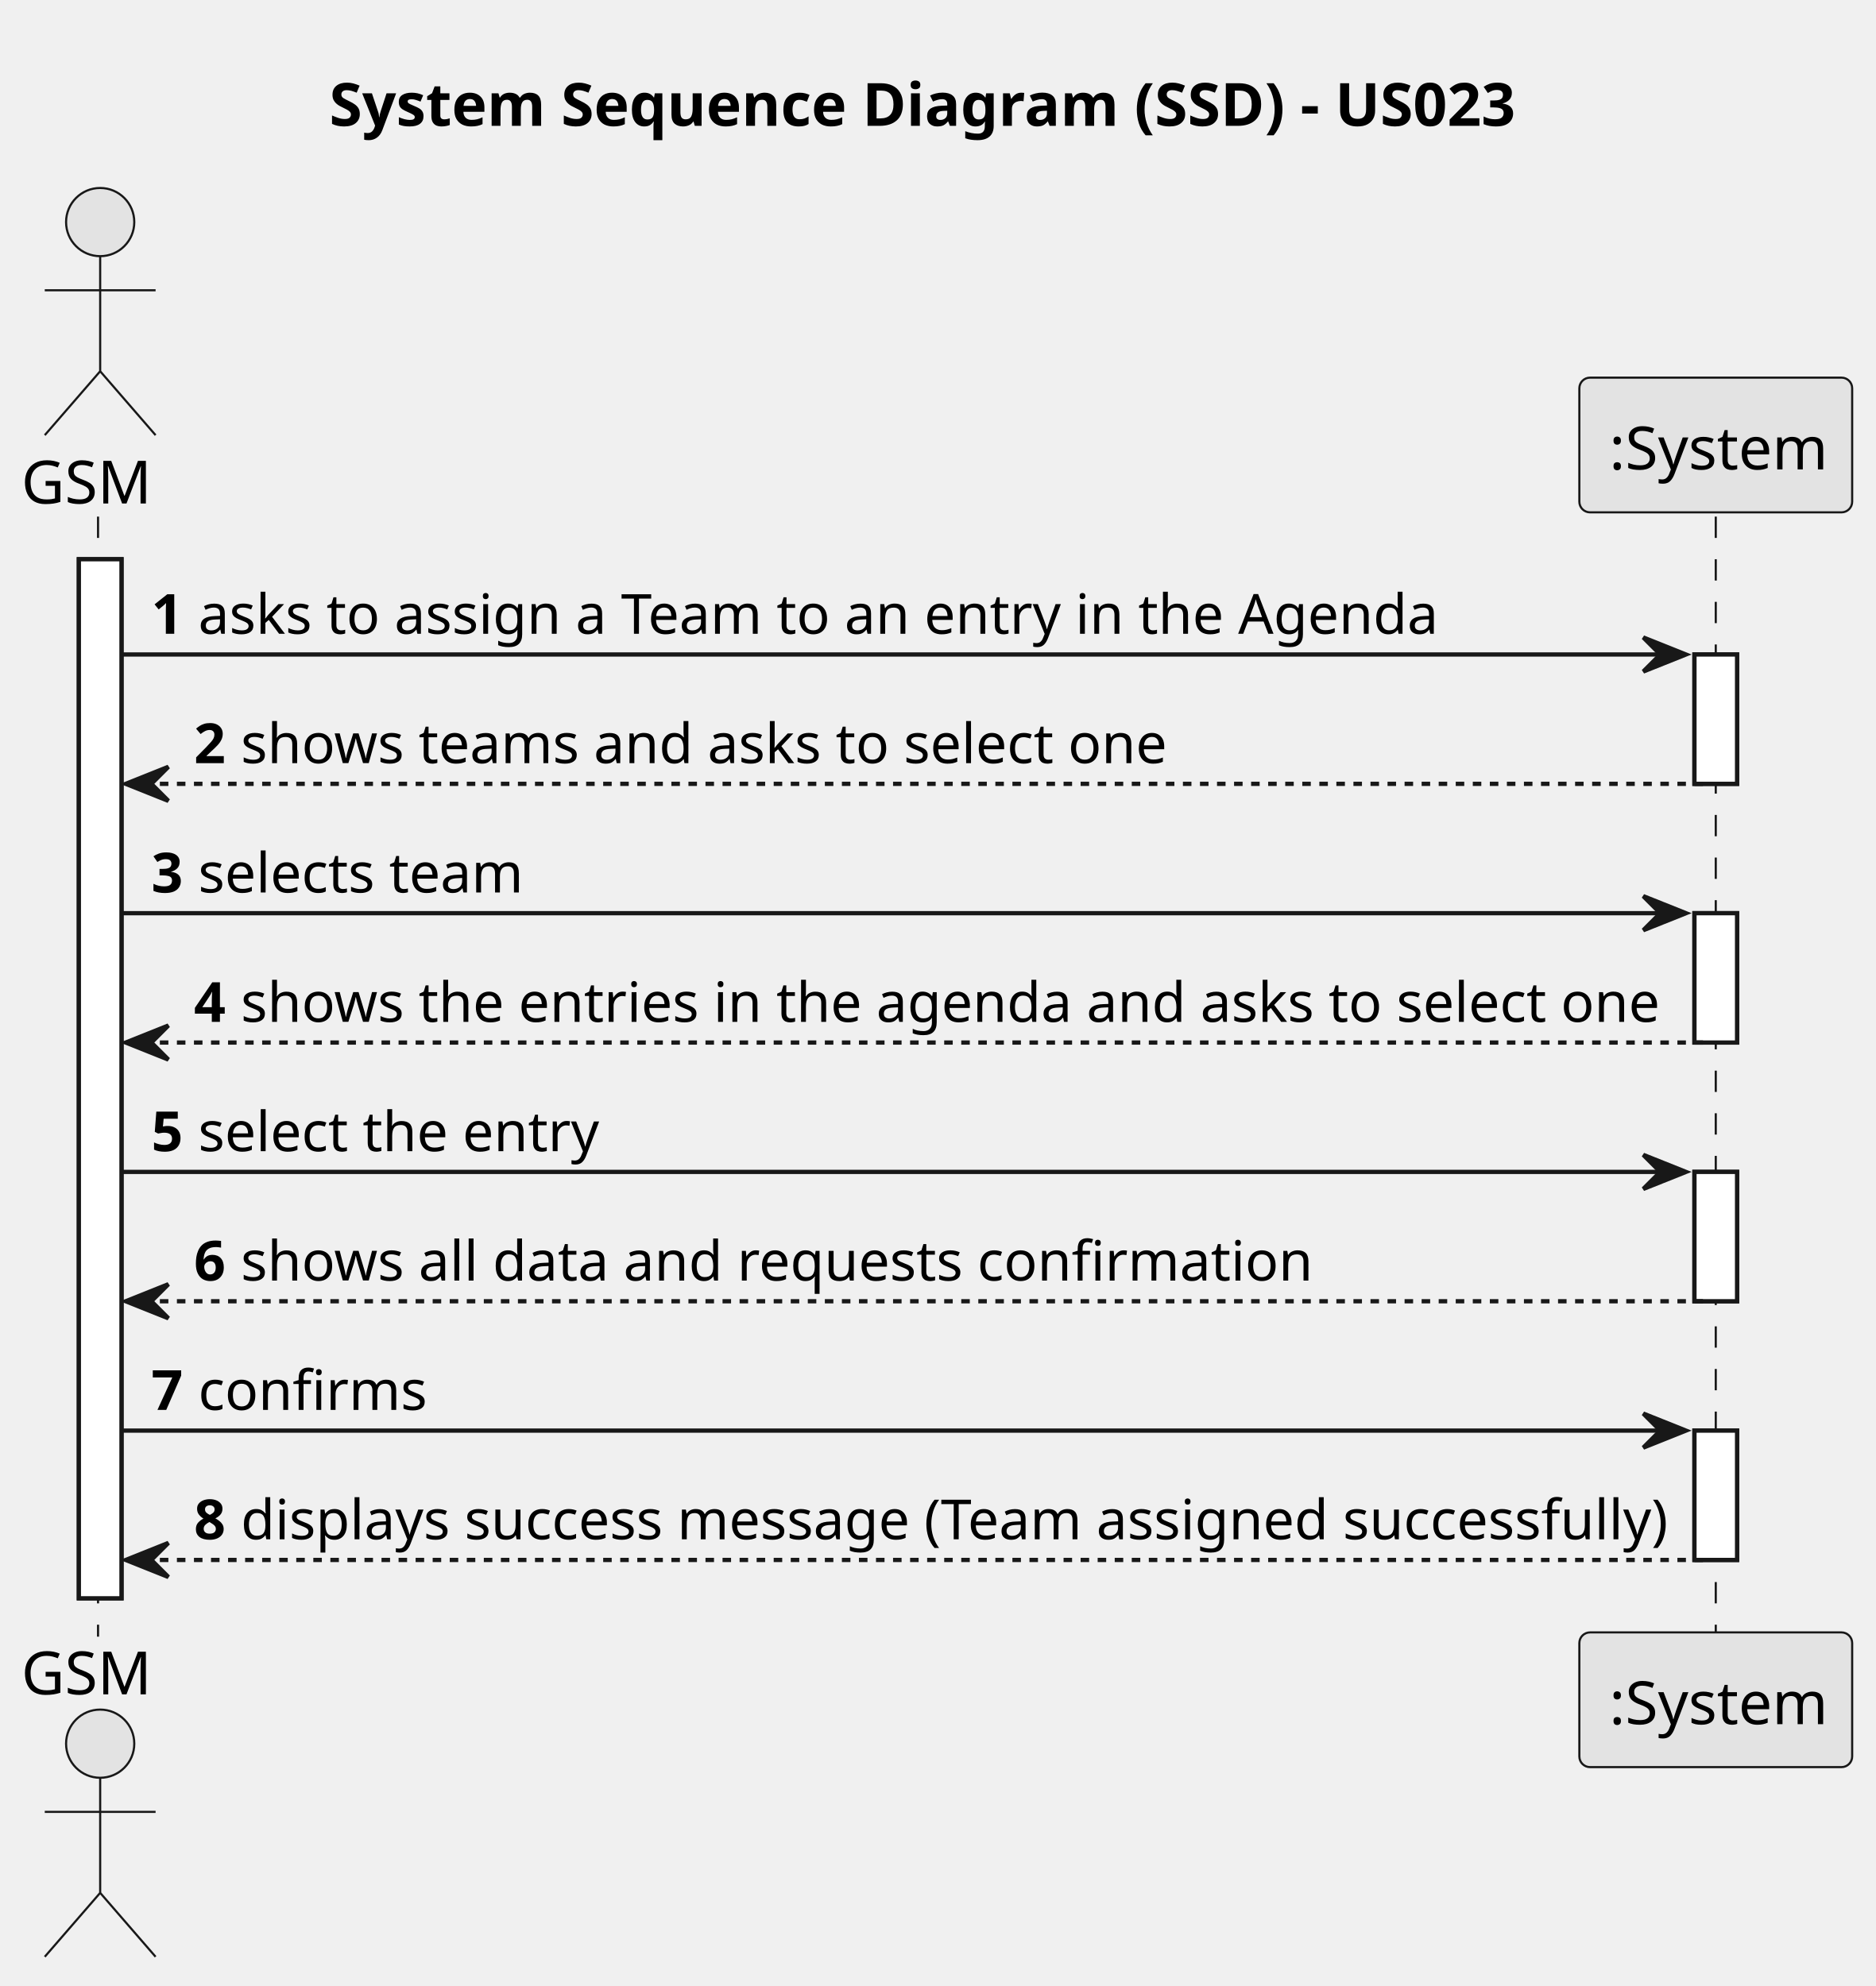
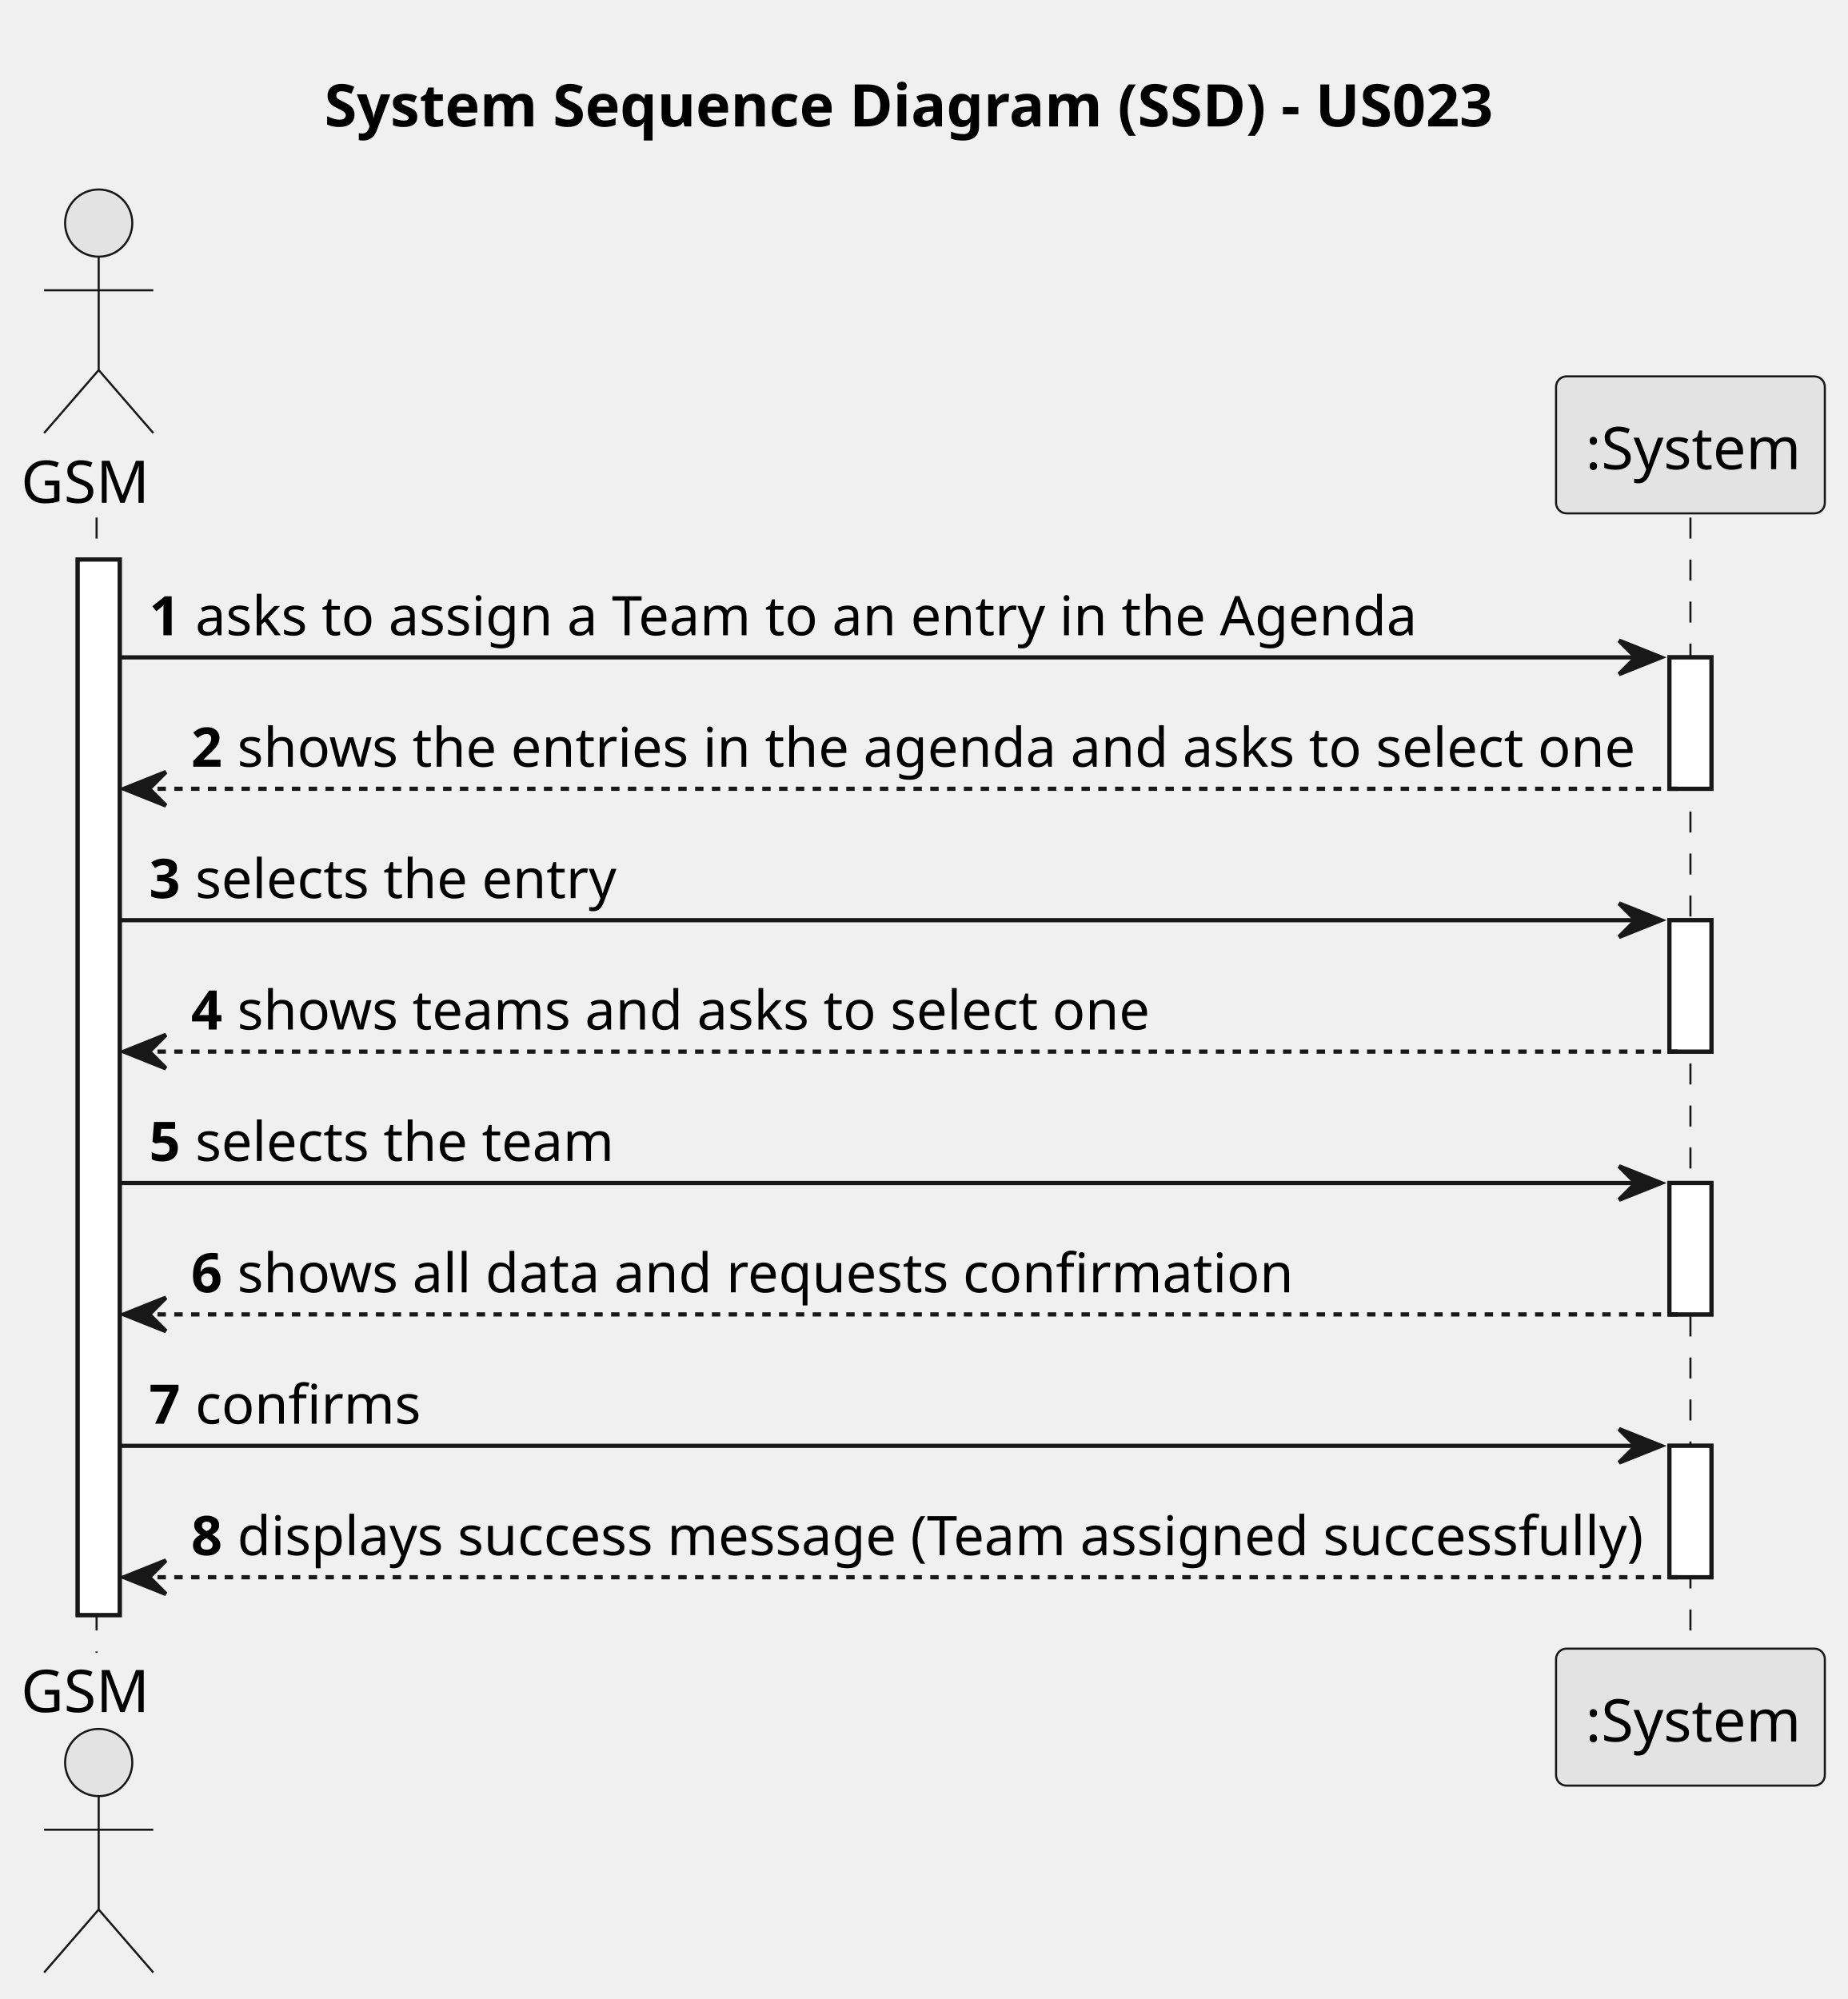
- <svg xmlns="http://www.w3.org/2000/svg" contentStyleType="text/css" height="466px" preserveAspectRatio="none" style="width:440px;height:466px;background:#FFFFFF;" version="1.1" viewBox="0 0 440 466" width="440px" zoomAndPan="magnify">
+ <svg xmlns="http://www.w3.org/2000/svg" contentStyleType="text/css" height="476px" preserveAspectRatio="none" style="width:440px;height:476px;background:#FFFFFF;" version="1.1" viewBox="0 0 440 476" width="440px" zoomAndPan="magnify">
  <defs />
  <g>
-     <text fill="#000000" font-family="sans-serif" font-size="14" font-weight="bold" lengthAdjust="spacing" textLength="284" x="77.25" y="29.533">System Sequence Diagram (SSD) - US023</text>
-     <rect fill="#FFFFFF" height="243.812" style="stroke:#181818;stroke-width:1.0;" width="10" x="18.5" y="131.219" />
-     <rect fill="#FFFFFF" height="30.352" style="stroke:#181818;stroke-width:1.0;" width="10" x="397.5" y="153.57" />
-     <rect fill="#FFFFFF" height="30.352" style="stroke:#181818;stroke-width:1.0;" width="10" x="397.5" y="214.273" />
-     <rect fill="#FFFFFF" height="30.352" style="stroke:#181818;stroke-width:1.0;" width="10" x="397.5" y="274.977" />
-     <rect fill="#FFFFFF" height="30.352" style="stroke:#181818;stroke-width:1.0;" width="10" x="397.5" y="335.68" />
-     <line style="stroke:#181818;stroke-width:0.5;stroke-dasharray:5.0,5.0;" x1="23" x2="23" y1="121.219" y2="384.031" />
-     <line style="stroke:#181818;stroke-width:0.5;stroke-dasharray:5.0,5.0;" x1="402.5" x2="402.5" y1="121.219" y2="384.031" />
-     <text fill="#000000" font-family="sans-serif" font-size="14" lengthAdjust="spacing" textLength="31" x="5" y="118.143">GSM</text>
-     <ellipse cx="23.5" cy="52.109" fill="#E3E3E3" rx="8" ry="8" style="stroke:#181818;stroke-width:0.5;" />
-     <path d="M23.5,60.109 L23.5,87.109 M10.5,68.109 L36.5,68.109 M23.5,87.109 L10.5,102.109 M23.5,87.109 L36.5,102.109 " fill="none" style="stroke:#181818;stroke-width:0.5;" />
-     <text fill="#000000" font-family="sans-serif" font-size="14" lengthAdjust="spacing" textLength="31" x="5" y="397.565">GSM</text>
-     <ellipse cx="23.5" cy="409.141" fill="#E3E3E3" rx="8" ry="8" style="stroke:#181818;stroke-width:0.5;" />
-     <path d="M23.5,417.141 L23.5,444.141 M10.5,425.141 L36.5,425.141 M23.5,444.141 L10.5,459.141 M23.5,444.141 L36.5,459.141 " fill="none" style="stroke:#181818;stroke-width:0.5;" />
-     <rect fill="#E3E3E3" height="31.609" rx="2.5" ry="2.5" style="stroke:#181818;stroke-width:0.5;" width="64" x="370.5" y="88.609" />
-     <text fill="#000000" font-family="sans-serif" font-size="14" lengthAdjust="spacing" textLength="50" x="377.5" y="110.143">:System</text>
-     <rect fill="#E3E3E3" height="31.609" rx="2.5" ry="2.5" style="stroke:#181818;stroke-width:0.5;" width="64" x="370.5" y="383.031" />
-     <text fill="#000000" font-family="sans-serif" font-size="14" lengthAdjust="spacing" textLength="50" x="377.5" y="404.565">:System</text>
-     <rect fill="#FFFFFF" height="243.812" style="stroke:#181818;stroke-width:1.0;" width="10" x="18.5" y="131.219" />
-     <rect fill="#FFFFFF" height="30.352" style="stroke:#181818;stroke-width:1.0;" width="10" x="397.5" y="153.57" />
-     <rect fill="#FFFFFF" height="30.352" style="stroke:#181818;stroke-width:1.0;" width="10" x="397.5" y="214.273" />
-     <rect fill="#FFFFFF" height="30.352" style="stroke:#181818;stroke-width:1.0;" width="10" x="397.5" y="274.977" />
-     <rect fill="#FFFFFF" height="30.352" style="stroke:#181818;stroke-width:1.0;" width="10" x="397.5" y="335.68" />
-     <polygon fill="#181818" points="385.5,149.57,395.5,153.57,385.5,157.57,389.5,153.57" style="stroke:#181818;stroke-width:1.0;" />
-     <line style="stroke:#181818;stroke-width:1.0;" x1="28.5" x2="391.5" y1="153.57" y2="153.57" />
-     <text fill="#000000" font-family="sans-serif" font-size="13" font-weight="bold" lengthAdjust="spacing" textLength="7" x="35.5" y="148.714">1</text>
-     <text fill="#000000" font-family="sans-serif" font-size="13" lengthAdjust="spacing" textLength="282" x="46.5" y="148.714">asks to assign a Team to an entry in the Agenda</text>
-     <polygon fill="#181818" points="39.5,179.922,29.5,183.922,39.5,187.922,35.5,183.922" style="stroke:#181818;stroke-width:1.0;" />
-     <line style="stroke:#181818;stroke-width:1.0;stroke-dasharray:2.0,2.0;" x1="33.5" x2="401.5" y1="183.922" y2="183.922" />
-     <text fill="#000000" font-family="sans-serif" font-size="13" font-weight="bold" lengthAdjust="spacing" textLength="7" x="45.5" y="179.065">2</text>
-     <text fill="#000000" font-family="sans-serif" font-size="13" lengthAdjust="spacing" textLength="213" x="56.5" y="179.065">shows teams and asks to select one</text>
-     <polygon fill="#181818" points="385.5,210.273,395.5,214.273,385.5,218.273,389.5,214.273" style="stroke:#181818;stroke-width:1.0;" />
-     <line style="stroke:#181818;stroke-width:1.0;" x1="28.5" x2="391.5" y1="214.273" y2="214.273" />
-     <text fill="#000000" font-family="sans-serif" font-size="13" font-weight="bold" lengthAdjust="spacing" textLength="7" x="35.5" y="209.417">3</text>
-     <text fill="#000000" font-family="sans-serif" font-size="13" lengthAdjust="spacing" textLength="75" x="46.5" y="209.417">selects team</text>
-     <polygon fill="#181818" points="39.5,240.625,29.5,244.625,39.5,248.625,35.5,244.625" style="stroke:#181818;stroke-width:1.0;" />
-     <line style="stroke:#181818;stroke-width:1.0;stroke-dasharray:2.0,2.0;" x1="33.5" x2="401.5" y1="244.625" y2="244.625" />
-     <text fill="#000000" font-family="sans-serif" font-size="13" font-weight="bold" lengthAdjust="spacing" textLength="7" x="45.5" y="239.769">4</text>
-     <text fill="#000000" font-family="sans-serif" font-size="13" lengthAdjust="spacing" textLength="320" x="56.5" y="239.769">shows the entries in the agenda and asks to select one</text>
-     <polygon fill="#181818" points="385.5,270.977,395.5,274.977,385.5,278.977,389.5,274.977" style="stroke:#181818;stroke-width:1.0;" />
-     <line style="stroke:#181818;stroke-width:1.0;" x1="28.5" x2="391.5" y1="274.977" y2="274.977" />
-     <text fill="#000000" font-family="sans-serif" font-size="13" font-weight="bold" lengthAdjust="spacing" textLength="7" x="35.5" y="270.12">5</text>
-     <text fill="#000000" font-family="sans-serif" font-size="13" lengthAdjust="spacing" textLength="90" x="46.5" y="270.12">select the entry</text>
-     <polygon fill="#181818" points="39.5,301.328,29.5,305.328,39.5,309.328,35.5,305.328" style="stroke:#181818;stroke-width:1.0;" />
-     <line style="stroke:#181818;stroke-width:1.0;stroke-dasharray:2.0,2.0;" x1="33.5" x2="401.5" y1="305.328" y2="305.328" />
-     <text fill="#000000" font-family="sans-serif" font-size="13" font-weight="bold" lengthAdjust="spacing" textLength="7" x="45.5" y="300.472">6</text>
-     <text fill="#000000" font-family="sans-serif" font-size="13" lengthAdjust="spacing" textLength="236" x="56.5" y="300.472">shows all data and requests confirmation</text>
-     <polygon fill="#181818" points="385.5,331.68,395.5,335.68,385.5,339.68,389.5,335.68" style="stroke:#181818;stroke-width:1.0;" />
-     <line style="stroke:#181818;stroke-width:1.0;" x1="28.5" x2="391.5" y1="335.68" y2="335.68" />
-     <text fill="#000000" font-family="sans-serif" font-size="13" font-weight="bold" lengthAdjust="spacing" textLength="7" x="35.5" y="330.823">7</text>
-     <text fill="#000000" font-family="sans-serif" font-size="13" lengthAdjust="spacing" textLength="49" x="46.5" y="330.823">confirms</text>
-     <polygon fill="#181818" points="39.5,362.031,29.5,366.031,39.5,370.031,35.5,366.031" style="stroke:#181818;stroke-width:1.0;" />
-     <line style="stroke:#181818;stroke-width:1.0;stroke-dasharray:2.0,2.0;" x1="33.5" x2="401.5" y1="366.031" y2="366.031" />
-     <text fill="#000000" font-family="sans-serif" font-size="13" font-weight="bold" lengthAdjust="spacing" textLength="7" x="45.5" y="361.175">8</text>
-     <text fill="#000000" font-family="sans-serif" font-size="13" lengthAdjust="spacing" textLength="334" x="56.5" y="361.175">displays success message (Team assigned successfully)</text>
+     <text fill="#000000" font-family="sans-serif" font-size="14" font-weight="bold" lengthAdjust="spacing" textLength="284" x="77.25" y="30.107">System Sequence Diagram (SSD) - US023</text>
+     <rect fill="#FFFFFF" height="251.328" style="stroke:#181818;stroke-width:1.0;" width="10" x="18.5" y="133.242" />
+     <rect fill="#FFFFFF" height="31.291" style="stroke:#181818;stroke-width:1.0;" width="10" x="397.5" y="156.533" />
+     <rect fill="#FFFFFF" height="31.291" style="stroke:#181818;stroke-width:1.0;" width="10" x="397.5" y="219.115" />
+     <rect fill="#FFFFFF" height="31.291" style="stroke:#181818;stroke-width:1.0;" width="10" x="397.5" y="281.697" />
+     <rect fill="#FFFFFF" height="31.291" style="stroke:#181818;stroke-width:1.0;" width="10" x="397.5" y="344.279" />
+     <line style="stroke:#181818;stroke-width:0.5;stroke-dasharray:5.0,5.0;" x1="23" x2="23" y1="123.242" y2="393.57" />
+     <line style="stroke:#181818;stroke-width:0.5;stroke-dasharray:5.0,5.0;" x1="402.5" x2="402.5" y1="123.242" y2="393.57" />
+     <text fill="#000000" font-family="sans-serif" font-size="14" lengthAdjust="spacing" textLength="31" x="5" y="119.728">GSM</text>
+     <ellipse cx="23.5" cy="53.121" fill="#E3E3E3" rx="8" ry="8" style="stroke:#181818;stroke-width:0.5;" />
+     <path d="M23.5,61.121 L23.5,88.121 M10.5,69.121 L36.5,69.121 M23.5,88.121 L10.5,103.121 M23.5,88.121 L36.5,103.121 " fill="none" style="stroke:#181818;stroke-width:0.5;" />
+     <text fill="#000000" font-family="sans-serif" font-size="14" lengthAdjust="spacing" textLength="31" x="5" y="407.678">GSM</text>
+     <ellipse cx="23.5" cy="419.691" fill="#E3E3E3" rx="8" ry="8" style="stroke:#181818;stroke-width:0.5;" />
+     <path d="M23.5,427.691 L23.5,454.691 M10.5,435.691 L36.5,435.691 M23.5,454.691 L10.5,469.691 M23.5,454.691 L36.5,469.691 " fill="none" style="stroke:#181818;stroke-width:0.5;" />
+     <rect fill="#E3E3E3" height="32.621" rx="2.5" ry="2.5" style="stroke:#181818;stroke-width:0.5;" width="64" x="370.5" y="89.621" />
+     <text fill="#000000" font-family="sans-serif" font-size="14" lengthAdjust="spacing" textLength="50" x="377.5" y="111.728">:System</text>
+     <rect fill="#E3E3E3" height="32.621" rx="2.5" ry="2.5" style="stroke:#181818;stroke-width:0.5;" width="64" x="370.5" y="392.57" />
+     <text fill="#000000" font-family="sans-serif" font-size="14" lengthAdjust="spacing" textLength="50" x="377.5" y="414.678">:System</text>
+     <rect fill="#FFFFFF" height="251.328" style="stroke:#181818;stroke-width:1.0;" width="10" x="18.5" y="133.242" />
+     <rect fill="#FFFFFF" height="31.291" style="stroke:#181818;stroke-width:1.0;" width="10" x="397.5" y="156.533" />
+     <rect fill="#FFFFFF" height="31.291" style="stroke:#181818;stroke-width:1.0;" width="10" x="397.5" y="219.115" />
+     <rect fill="#FFFFFF" height="31.291" style="stroke:#181818;stroke-width:1.0;" width="10" x="397.5" y="281.697" />
+     <rect fill="#FFFFFF" height="31.291" style="stroke:#181818;stroke-width:1.0;" width="10" x="397.5" y="344.279" />
+     <polygon fill="#181818" points="385.5,152.533,395.5,156.533,385.5,160.533,389.5,156.533" style="stroke:#181818;stroke-width:1.0;" />
+     <line style="stroke:#181818;stroke-width:1.0;" x1="28.5" x2="391.5" y1="156.533" y2="156.533" />
+     <text fill="#000000" font-family="sans-serif" font-size="13" font-weight="bold" lengthAdjust="spacing" textLength="7" x="35.5" y="151.27">1</text>
+     <text fill="#000000" font-family="sans-serif" font-size="13" lengthAdjust="spacing" textLength="282" x="46.5" y="151.27">asks to assign a Team to an entry in the Agenda</text>
+     <polygon fill="#181818" points="39.5,183.824,29.5,187.824,39.5,191.824,35.5,187.824" style="stroke:#181818;stroke-width:1.0;" />
+     <line style="stroke:#181818;stroke-width:1.0;stroke-dasharray:2.0,2.0;" x1="33.5" x2="401.5" y1="187.824" y2="187.824" />
+     <text fill="#000000" font-family="sans-serif" font-size="13" font-weight="bold" lengthAdjust="spacing" textLength="7" x="45.5" y="182.561">2</text>
+     <text fill="#000000" font-family="sans-serif" font-size="13" lengthAdjust="spacing" textLength="320" x="56.5" y="182.561">shows the entries in the agenda and asks to select one</text>
+     <polygon fill="#181818" points="385.5,215.115,395.5,219.115,385.5,223.115,389.5,219.115" style="stroke:#181818;stroke-width:1.0;" />
+     <line style="stroke:#181818;stroke-width:1.0;" x1="28.5" x2="391.5" y1="219.115" y2="219.115" />
+     <text fill="#000000" font-family="sans-serif" font-size="13" font-weight="bold" lengthAdjust="spacing" textLength="7" x="35.5" y="213.852">3</text>
+     <text fill="#000000" font-family="sans-serif" font-size="13" lengthAdjust="spacing" textLength="97" x="46.5" y="213.852">selects the entry</text>
+     <polygon fill="#181818" points="39.5,246.406,29.5,250.406,39.5,254.406,35.5,250.406" style="stroke:#181818;stroke-width:1.0;" />
+     <line style="stroke:#181818;stroke-width:1.0;stroke-dasharray:2.0,2.0;" x1="33.5" x2="401.5" y1="250.406" y2="250.406" />
+     <text fill="#000000" font-family="sans-serif" font-size="13" font-weight="bold" lengthAdjust="spacing" textLength="7" x="45.5" y="245.144">4</text>
+     <text fill="#000000" font-family="sans-serif" font-size="13" lengthAdjust="spacing" textLength="213" x="56.5" y="245.144">shows teams and asks to select one</text>
+     <polygon fill="#181818" points="385.5,277.697,395.5,281.697,385.5,285.697,389.5,281.697" style="stroke:#181818;stroke-width:1.0;" />
+     <line style="stroke:#181818;stroke-width:1.0;" x1="28.5" x2="391.5" y1="281.697" y2="281.697" />
+     <text fill="#000000" font-family="sans-serif" font-size="13" font-weight="bold" lengthAdjust="spacing" textLength="7" x="35.5" y="276.435">5</text>
+     <text fill="#000000" font-family="sans-serif" font-size="13" lengthAdjust="spacing" textLength="97" x="46.5" y="276.435">selects the team</text>
+     <polygon fill="#181818" points="39.5,308.988,29.5,312.988,39.5,316.988,35.5,312.988" style="stroke:#181818;stroke-width:1.0;" />
+     <line style="stroke:#181818;stroke-width:1.0;stroke-dasharray:2.0,2.0;" x1="33.5" x2="401.5" y1="312.988" y2="312.988" />
+     <text fill="#000000" font-family="sans-serif" font-size="13" font-weight="bold" lengthAdjust="spacing" textLength="7" x="45.5" y="307.726">6</text>
+     <text fill="#000000" font-family="sans-serif" font-size="13" lengthAdjust="spacing" textLength="236" x="56.5" y="307.726">shows all data and requests confirmation</text>
+     <polygon fill="#181818" points="385.5,340.279,395.5,344.279,385.5,348.279,389.5,344.279" style="stroke:#181818;stroke-width:1.0;" />
+     <line style="stroke:#181818;stroke-width:1.0;" x1="28.5" x2="391.5" y1="344.279" y2="344.279" />
+     <text fill="#000000" font-family="sans-serif" font-size="13" font-weight="bold" lengthAdjust="spacing" textLength="7" x="35.5" y="339.017">7</text>
+     <text fill="#000000" font-family="sans-serif" font-size="13" lengthAdjust="spacing" textLength="49" x="46.5" y="339.017">confirms</text>
+     <polygon fill="#181818" points="39.5,371.57,29.5,375.57,39.5,379.57,35.5,375.57" style="stroke:#181818;stroke-width:1.0;" />
+     <line style="stroke:#181818;stroke-width:1.0;stroke-dasharray:2.0,2.0;" x1="33.5" x2="401.5" y1="375.57" y2="375.57" />
+     <text fill="#000000" font-family="sans-serif" font-size="13" font-weight="bold" lengthAdjust="spacing" textLength="7" x="45.5" y="370.308">8</text>
+     <text fill="#000000" font-family="sans-serif" font-size="13" lengthAdjust="spacing" textLength="334" x="56.5" y="370.308">displays success message (Team assigned successfully)</text>
  </g>
</svg>
